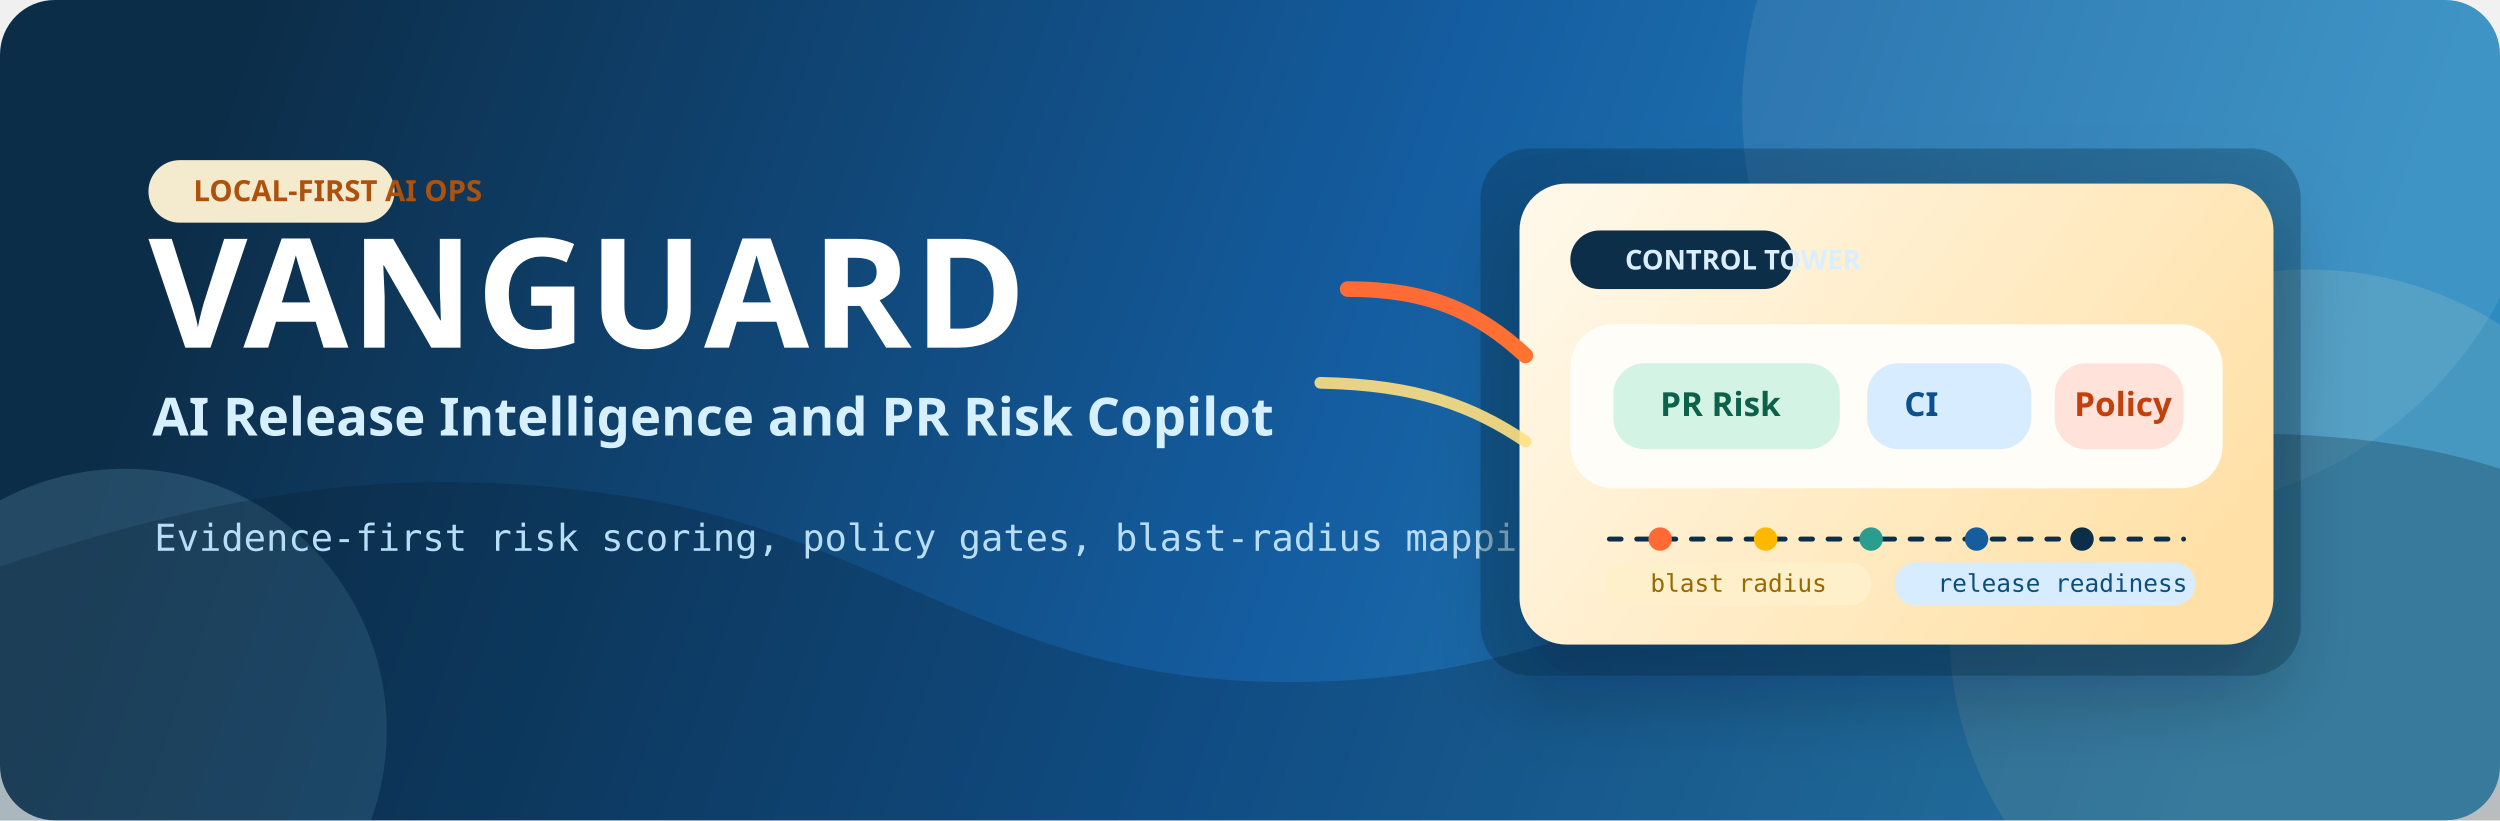
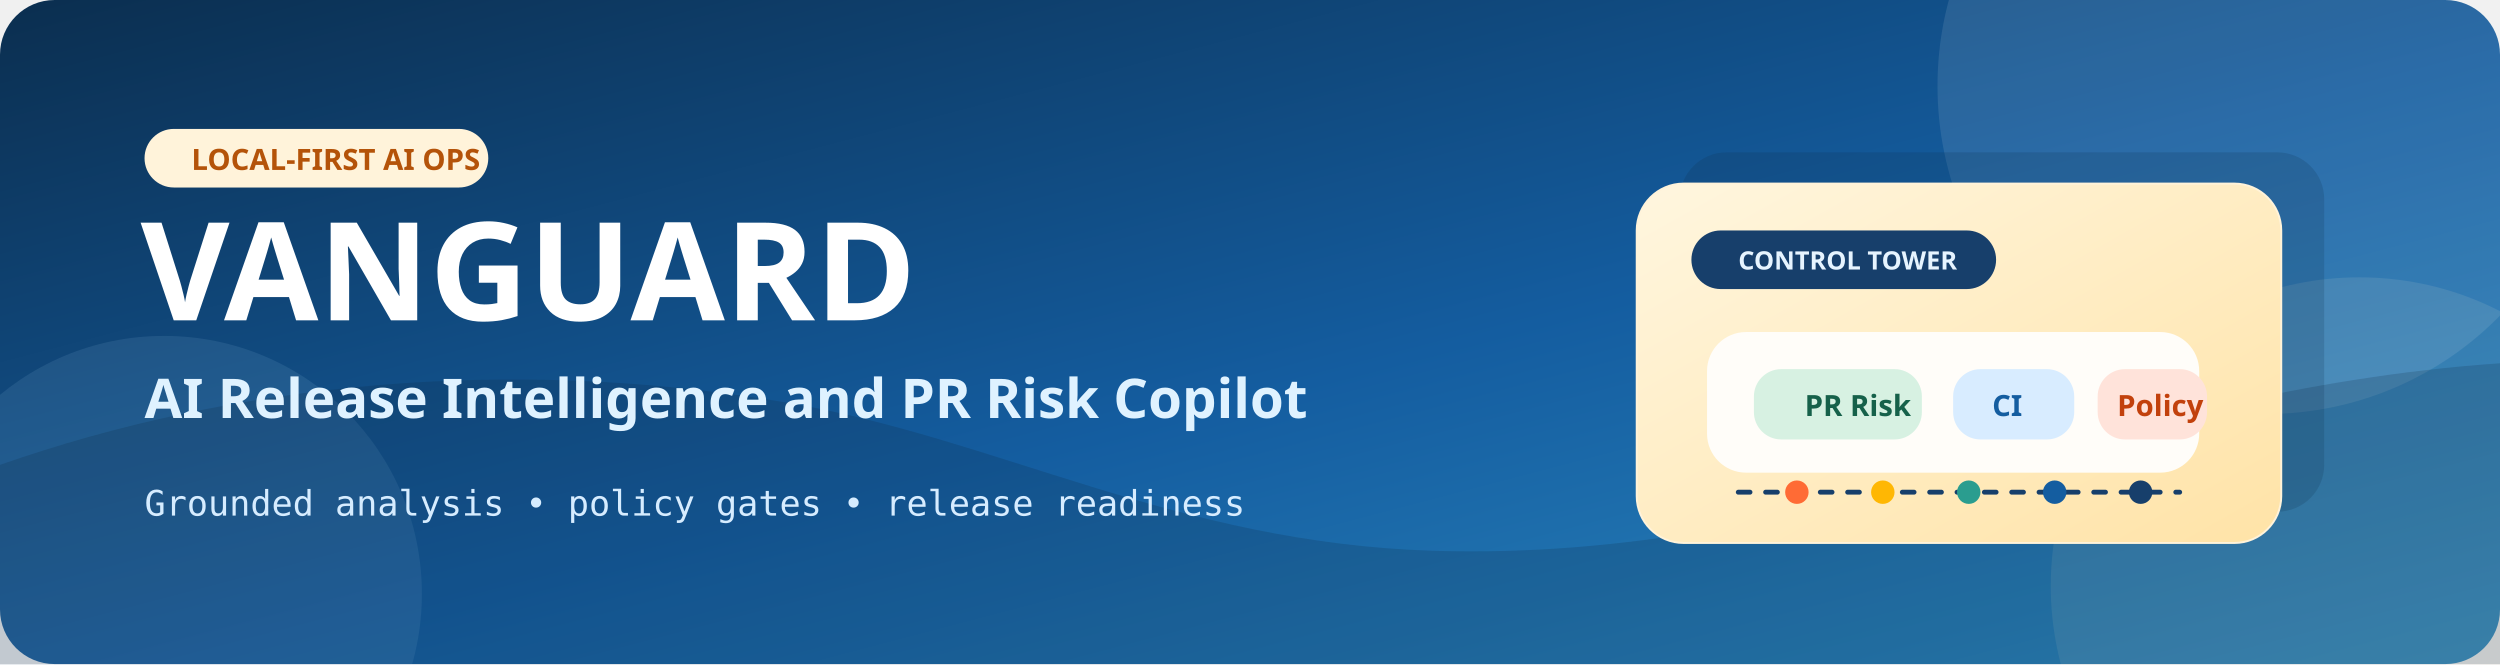
- <svg xmlns="http://www.w3.org/2000/svg" width="1280" height="420" viewBox="0 0 1280 420" fill="none">
+ <svg xmlns="http://www.w3.org/2000/svg" width="1280" height="340" viewBox="0 0 1280 340">
  <defs>
-     <linearGradient id="bg" x1="120" y1="34" x2="1134" y2="386" gradientUnits="userSpaceOnUse">
-       <stop offset="0" stop-color="#0C2D48" />
-       <stop offset="0.55" stop-color="#145DA0" />
-       <stop offset="1" stop-color="#2E8BC0" />
+     <linearGradient id="bg" x1="0" y1="0" x2="1" y2="1">
+       <stop offset="0%" stop-color="#0b2e4f" />
+       <stop offset="55%" stop-color="#145da0" />
+       <stop offset="100%" stop-color="#2e8bc0" />
    </linearGradient>
-     <linearGradient id="panel" x1="810" y1="92" x2="1104" y2="314" gradientUnits="userSpaceOnUse">
-       <stop offset="0" stop-color="#FFF8E8" />
-       <stop offset="1" stop-color="#FFE1A8" />
+     <linearGradient id="panel" x1="0" y1="0" x2="1" y2="1">
+       <stop offset="0%" stop-color="#fff6df" />
+       <stop offset="100%" stop-color="#ffe3a7" />
    </linearGradient>
-     <linearGradient id="signal" x1="760" y1="124" x2="1118" y2="270" gradientUnits="userSpaceOnUse">
-       <stop offset="0" stop-color="#FF6B35" />
-       <stop offset="1" stop-color="#FFB703" />
-     </linearGradient>
-     <filter id="shadow" x="-20%" y="-20%" width="140%" height="140%">
-       <feDropShadow dx="0" dy="22" stdDeviation="18" flood-color="#031321" flood-opacity="0.26" />
-     </filter>
  </defs>
-   <rect width="1280" height="420" rx="28" fill="url(#bg)" />
-   <circle cx="1098" cy="56" r="206" fill="#FFFFFF" fill-opacity="0.08" />
-   <circle cx="1182" cy="322" r="184" fill="#FEF3C7" fill-opacity="0.12" />
-   <circle cx="64" cy="374" r="134" fill="#8ECAE6" fill-opacity="0.18" />
-   <path d="M0 290C126 248 214 238 320 254C458 275 514 354 674 349C861 344 938 228 1134 222C1192 221 1240 227 1280 240V420H0V290Z" fill="#071A2A" fill-opacity="0.24" />
-   <g opacity="0.95">
-     <rect x="76" y="82" width="126" height="32" rx="16" fill="#FFF3D4" />
-     <text x="99" y="103" fill="#B45309" font-size="15" font-family="Avenir Next, Segoe UI, sans-serif" font-weight="700">LOCAL-FIRST AI OPS</text>
-   </g>
-   <text x="76" y="178" fill="white" font-size="78" font-family="Avenir Next, Segoe UI, sans-serif" font-weight="800" letter-spacing="1">VANGUARD</text>
-   <text x="78" y="223" fill="#D7F0FF" font-size="27" font-family="Avenir Next, Segoe UI, sans-serif" font-weight="600">AI Release Intelligence and PR Risk Copilot</text>
-   <text x="79" y="282" fill="#B8DDF6" font-size="19" font-family="IBM Plex Mono, Menlo, monospace">Evidence-first risk scoring, policy gates, blast-radius mapping, and release readiness.</text>
-   <g filter="url(#shadow)">
-     <rect x="758" y="76" width="420" height="270" rx="26" fill="#0F2235" fill-opacity="0.28" />
-     <rect x="778" y="94" width="386" height="236" rx="24" fill="url(#panel)" />
-     <rect x="804" y="118" width="114" height="30" rx="15" fill="#0C2D48" />
-     <text x="832" y="138" fill="#D9EEFF" font-size="14" font-family="Avenir Next, Segoe UI, sans-serif" font-weight="700">CONTROL TOWER</text>
-     <rect x="804" y="166" width="334" height="84" rx="22" fill="#FFFDF8" />
-     <rect x="826" y="186" width="116" height="44" rx="16" fill="#D3F4E5" />
-     <text x="850" y="213" fill="#116149" font-size="17" font-family="Avenir Next, Segoe UI, sans-serif" font-weight="700">PR Risk</text>
-     <rect x="956" y="186" width="84" height="44" rx="16" fill="#D8ECFF" />
-     <text x="975" y="213" fill="#0E4F8C" font-size="17" font-family="Avenir Next, Segoe UI, sans-serif" font-weight="700">CI</text>
-     <rect x="1052" y="186" width="66" height="44" rx="16" fill="#FFE3DA" />
-     <text x="1062" y="213" fill="#C2410C" font-size="17" font-family="Avenir Next, Segoe UI, sans-serif" font-weight="700">Policy</text>
-     <path d="M824 276H1118" stroke="#0C2D48" stroke-width="2.5" stroke-linecap="round" stroke-dasharray="6 8" />
-     <circle cx="850" cy="276" r="6" fill="#FF6B35" />
-     <circle cx="904" cy="276" r="6" fill="#FFB703" />
-     <circle cx="958" cy="276" r="6" fill="#2A9D8F" />
-     <circle cx="1012" cy="276" r="6" fill="#145DA0" />
-     <circle cx="1066" cy="276" r="6" fill="#0C2D48" />
-     <rect x="822" y="288" width="136" height="22" rx="11" fill="#FFF0CC" />
-     <text x="845" y="303" fill="#9A6700" font-size="12.5" font-family="IBM Plex Mono, Menlo, monospace">blast radius</text>
-     <rect x="970" y="288" width="154" height="22" rx="11" fill="#D8ECFF" />
-     <text x="992" y="303" fill="#0B4F7A" font-size="12.5" font-family="IBM Plex Mono, Menlo, monospace">release readiness</text>
-   </g>
-   <path d="M690 148C732 148 757 160 781 182" stroke="url(#signal)" stroke-width="8" stroke-linecap="round" />
-   <path d="M676 196C726 197 754 208 781 226" stroke="#FFE082" stroke-width="6" stroke-linecap="round" opacity="0.9" />
+   <rect width="1280" height="340" rx="28" fill="url(#bg)" />
+   <circle cx="1160" cy="44" r="168" fill="#ffffff" opacity="0.10" />
+   <circle cx="1208" cy="300" r="158" fill="#fff5d9" opacity="0.10" />
+   <circle cx="84" cy="304" r="132" fill="#b9e4ff" opacity="0.10" />
+   <path d="M0 238C120 196 260 182 402 206C510 224 602 278 734 282C934 288 1076 200 1280 186V340H0V238Z" fill="#0a2238" opacity="0.18" />
+   <rect x="74" y="66" width="176" height="30" rx="15" fill="#fff3da" />
+   <text x="98" y="87" font-size="15" fill="#b45309" font-family="Avenir Next, Segoe UI, sans-serif" font-weight="700">LOCAL-FIRST AI OPS</text>
+   <text x="72" y="164" font-size="70" fill="#ffffff" font-family="Avenir Next, Segoe UI, sans-serif" font-weight="800">VANGUARD</text>
+   <text x="74" y="214" font-size="28" fill="#dff2ff" font-family="Avenir Next, Segoe UI, sans-serif" font-weight="600">AI Release Intelligence and PR Risk Copilot</text>
+   <text x="74" y="264" font-size="18" fill="#d6ecff" font-family="IBM Plex Mono, Menlo, monospace">Grounded analysis • policy gates • release readiness</text>
+   <rect x="860" y="78" width="330" height="184" rx="24" fill="#0c2d48" opacity="0.18" />
+   <rect x="838" y="94" width="330" height="184" rx="24" fill="url(#panel)" stroke="#fff3da" />
+   <rect x="866" y="118" width="156" height="30" rx="15" fill="#173f6b" />
+   <text x="890" y="138" font-size="13" fill="#e6f4ff" font-family="Avenir Next, Segoe UI, sans-serif" font-weight="700">CONTROL TOWER</text>
+   <rect x="874" y="170" width="252" height="72" rx="20" fill="#fffdf9" />
+   <rect x="898" y="189" width="86" height="36" rx="14" fill="#d7f1e2" />
+   <text x="924" y="213" font-size="15" fill="#16614a" font-family="Avenir Next, Segoe UI, sans-serif" font-weight="700">PR Risk</text>
+   <rect x="1000" y="189" width="62" height="36" rx="14" fill="#d8ecff" />
+   <text x="1020" y="213" font-size="15" fill="#145da0" font-family="Avenir Next, Segoe UI, sans-serif" font-weight="700">CI</text>
+   <rect x="1074" y="189" width="56" height="36" rx="14" fill="#ffe3da" />
+   <text x="1084" y="213" font-size="15" fill="#c2410c" font-family="Avenir Next, Segoe UI, sans-serif" font-weight="700">Policy</text>
+   <line x1="890" y1="252" x2="1116" y2="252" stroke="#173f6b" stroke-width="2.5" stroke-dasharray="6 8" stroke-linecap="round" />
+   <circle cx="920" cy="252" r="6" fill="#ff6b35" />
+   <circle cx="964" cy="252" r="6" fill="#ffb703" />
+   <circle cx="1008" cy="252" r="6" fill="#2a9d8f" />
+   <circle cx="1052" cy="252" r="6" fill="#145da0" />
+   <circle cx="1096" cy="252" r="6" fill="#173f6b" />
</svg>
